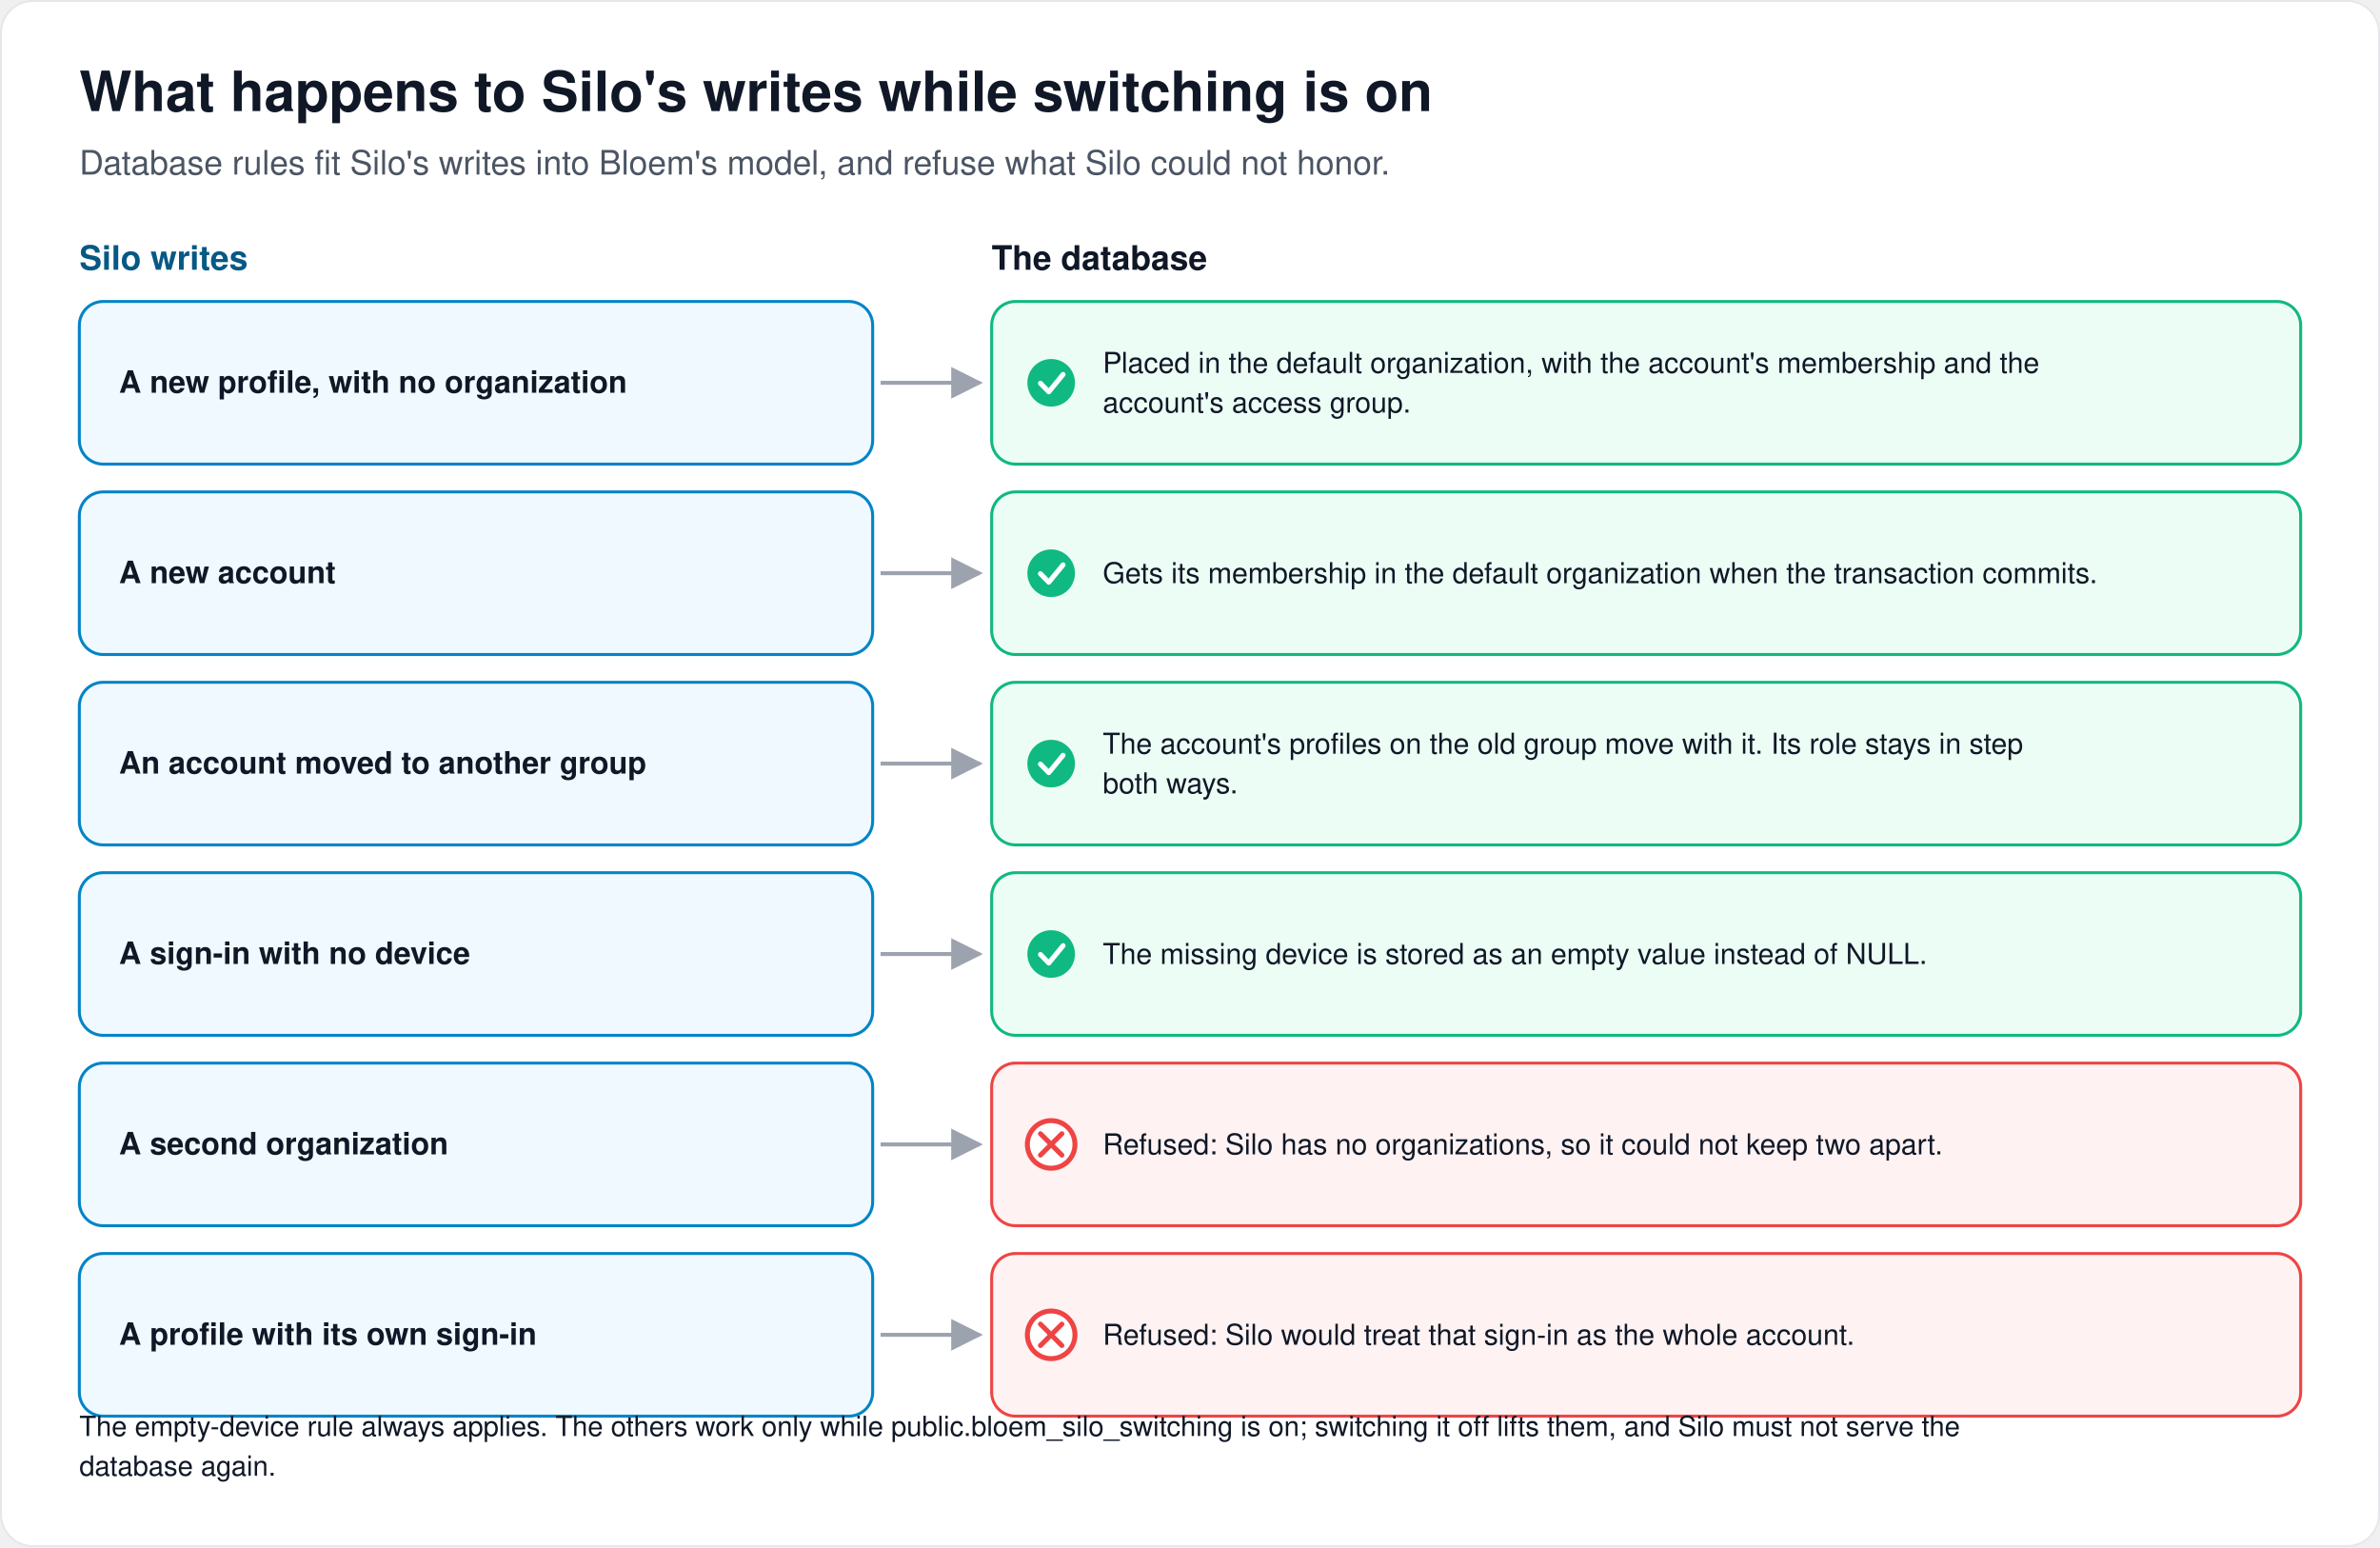
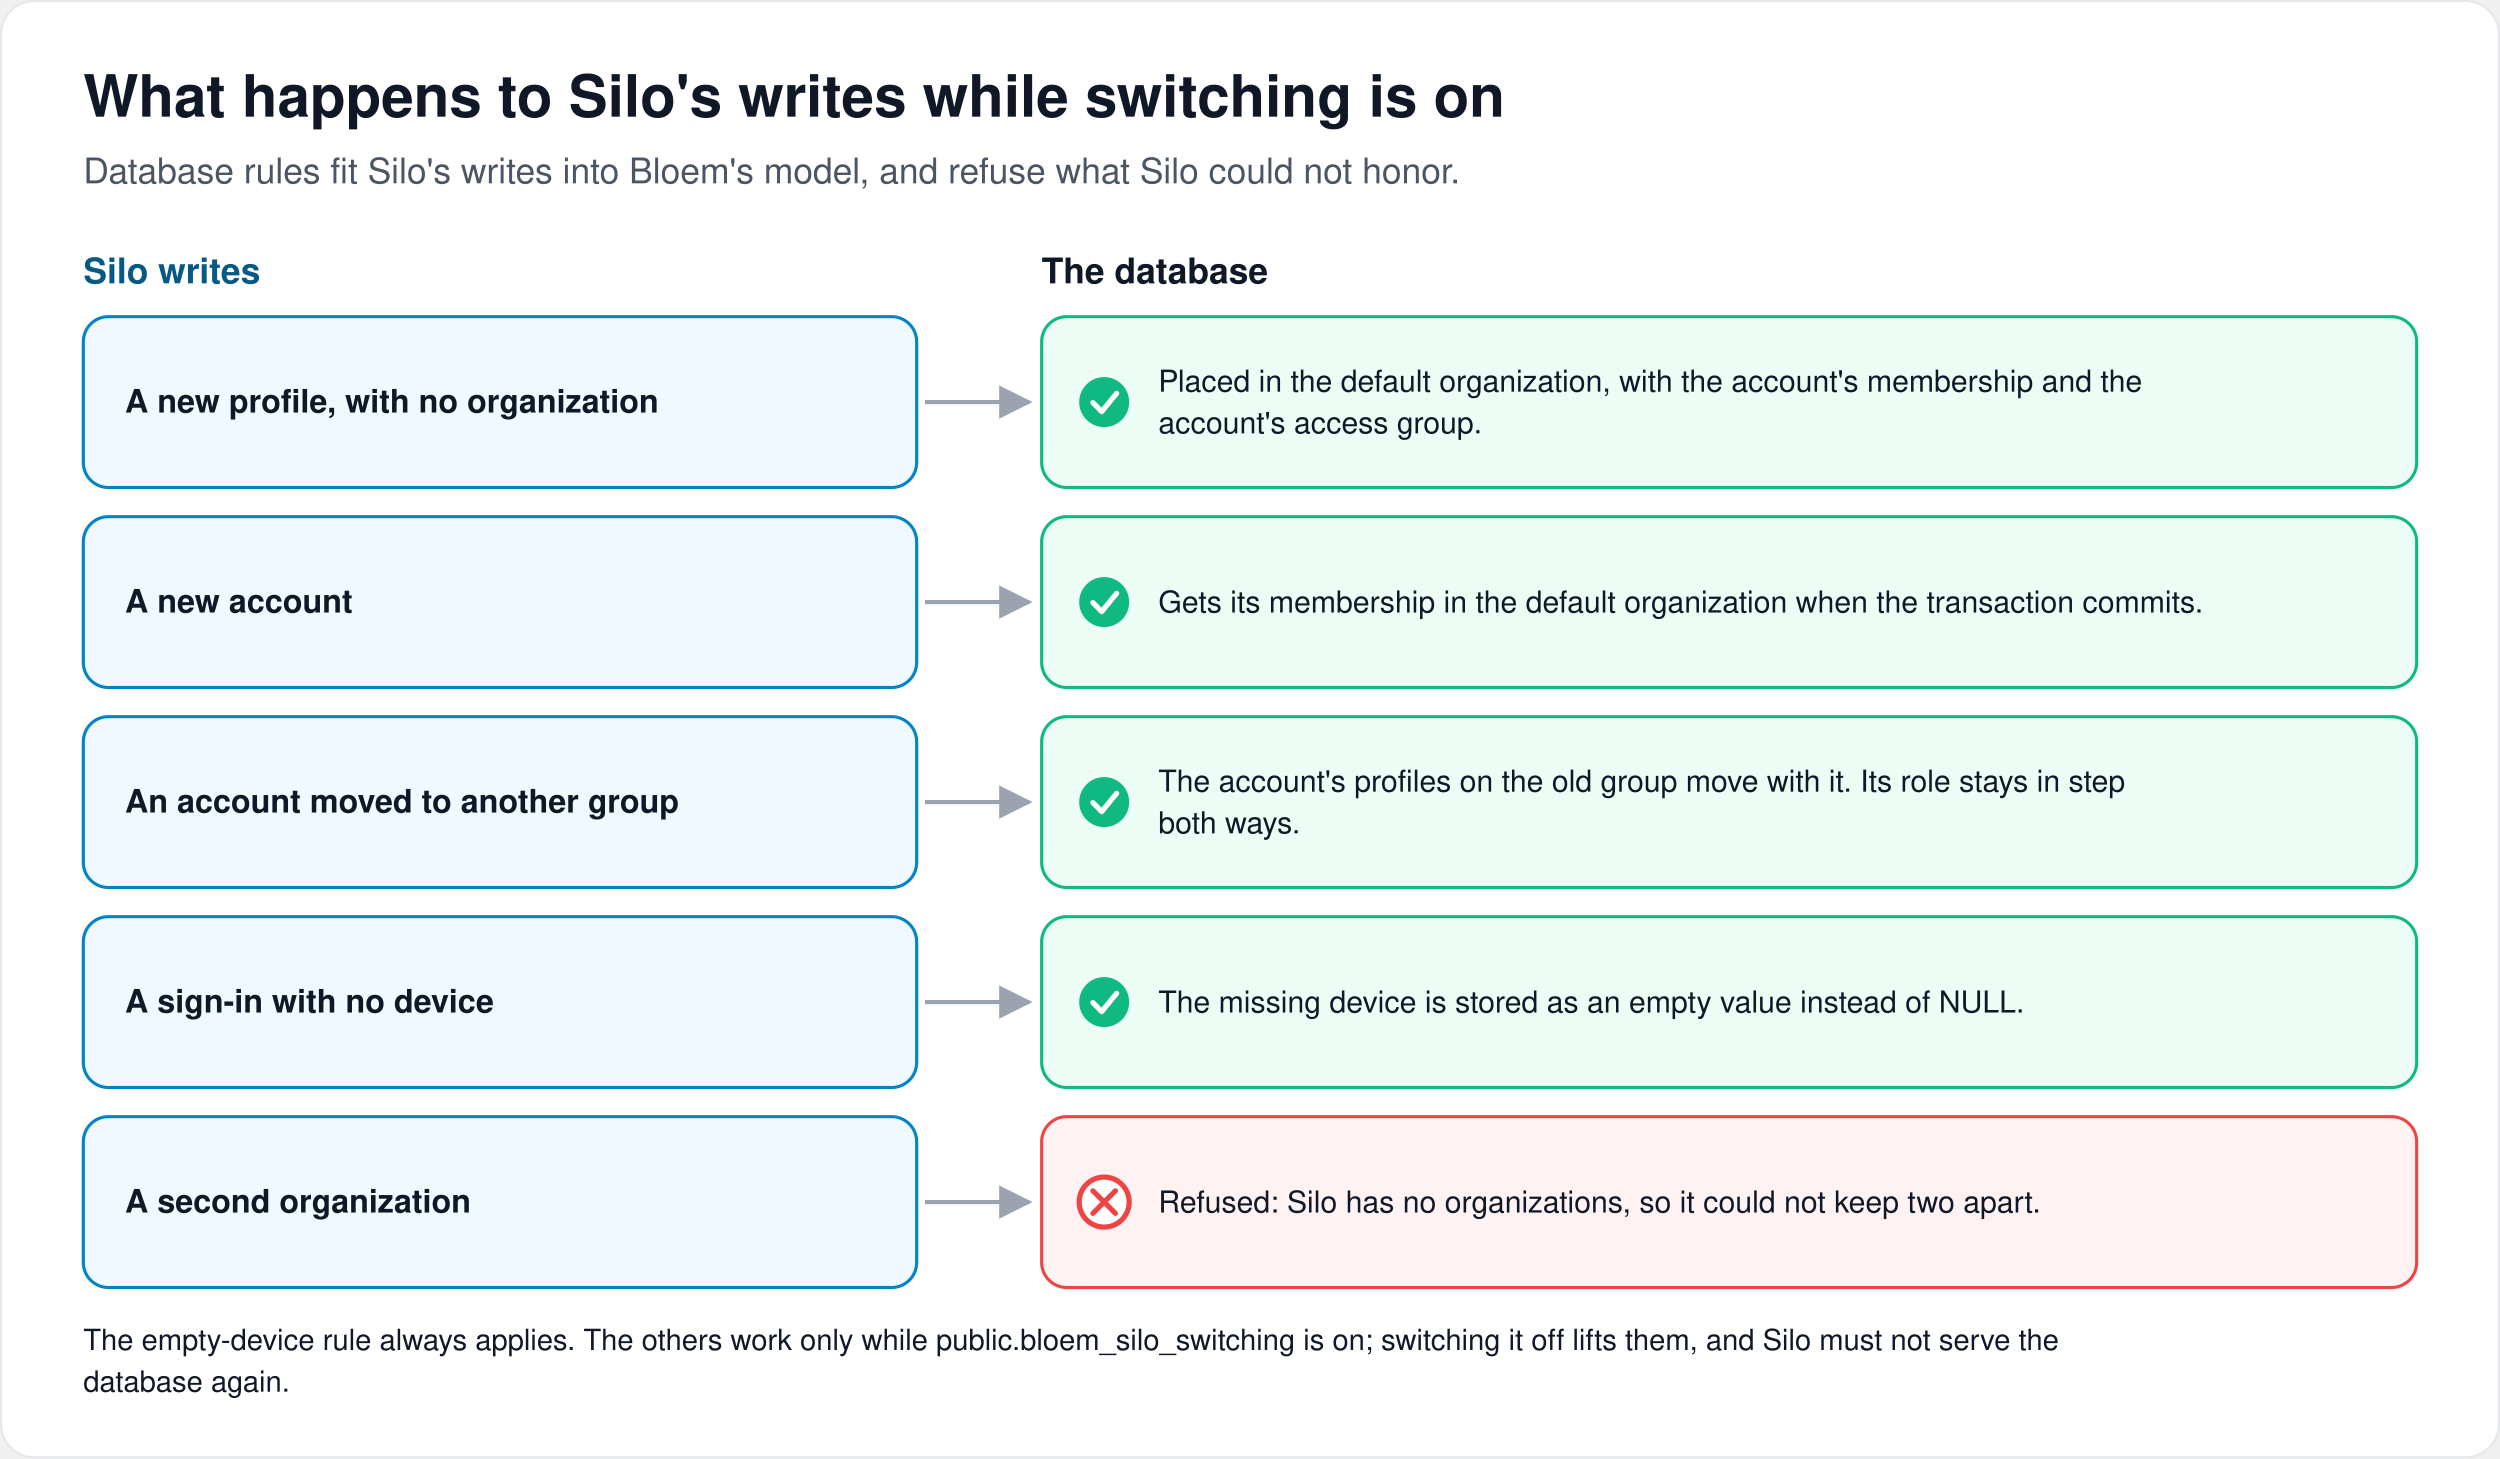
- <svg xmlns="http://www.w3.org/2000/svg" width="1200" height="780" viewBox="0 0 1200 780" role="img" aria-labelledby="t d" font-family="'Segoe UI', 'Helvetica Neue', Helvetica, Arial, sans-serif">
+ <svg xmlns="http://www.w3.org/2000/svg" width="1200" height="700" viewBox="0 0 1200 700" role="img" aria-labelledby="t d" font-family="'Segoe UI', 'Helvetica Neue', Helvetica, Arial, sans-serif">
  <defs>
    <marker id="arrow" viewBox="0 0 10 10" refX="9" refY="5" markerWidth="8" markerHeight="8" orient="auto-start-reverse">
      <path d="M0,0 L10,5 L0,10 z" fill="#9CA3AF" />
    </marker>
  </defs>
-   <rect x="0.5" y="0.5" width="1199" height="779" rx="16" fill="#FFFFFF" stroke="#E5E7EB" />
+   <rect x="0.5" y="0.5" width="1199" height="699" rx="16" fill="#FFFFFF" stroke="#E5E7EB" />
  <text x="40" y="56" font-size="28" font-weight="700" fill="#101827" text-anchor="start">What happens to Silo's writes while switching is on</text>
  <text x="40" y="88" font-size="17" font-weight="normal" fill="#4B5563" text-anchor="start">Database rules fit Silo's writes into Bloem's model, and refuse what Silo could not honor.</text>
  <text x="40" y="136" font-size="17" font-weight="700" fill="#075985" text-anchor="start">Silo writes</text>
  <text x="500" y="136" font-size="17" font-weight="700" fill="#101827" text-anchor="start">The database</text>
  <rect x="40" y="152" width="400" height="82" rx="12" fill="#F0F9FF" stroke="#0284C7" stroke-width="1.5" />
  <text x="60" y="198" font-size="15.5" font-weight="600" fill="#101827" text-anchor="start">A new profile, with no organization</text>
  <line x1="444" y1="193" x2="494" y2="193" stroke="#9CA3AF" stroke-width="2" marker-end="url(#arrow)" />
  <rect x="500" y="152" width="660" height="82" rx="12" fill="#ECFDF5" stroke="#10B981" stroke-width="1.5" />
  <circle cx="530" cy="193" r="12" fill="#10B981" />
  <path d="M524.6,193.24 L528.8,197.56 L536.0,188.8" fill="none" stroke="#FFFFFF" stroke-width="2.5" stroke-linecap="round" stroke-linejoin="round" />
  <text x="556" y="188" font-size="14.5" font-weight="normal" fill="#101827" text-anchor="start">Placed in the default organization, with the account's membership and the</text>
  <text x="556" y="208" font-size="14.5" font-weight="normal" fill="#101827" text-anchor="start">account's access group.</text>
  <rect x="40" y="248" width="400" height="82" rx="12" fill="#F0F9FF" stroke="#0284C7" stroke-width="1.5" />
  <text x="60" y="294" font-size="15.5" font-weight="600" fill="#101827" text-anchor="start">A new account</text>
  <line x1="444" y1="289" x2="494" y2="289" stroke="#9CA3AF" stroke-width="2" marker-end="url(#arrow)" />
  <rect x="500" y="248" width="660" height="82" rx="12" fill="#ECFDF5" stroke="#10B981" stroke-width="1.5" />
  <circle cx="530" cy="289" r="12" fill="#10B981" />
  <path d="M524.6,289.24 L528.8,293.56 L536.0,284.8" fill="none" stroke="#FFFFFF" stroke-width="2.5" stroke-linecap="round" stroke-linejoin="round" />
  <text x="556" y="294" font-size="14.5" font-weight="normal" fill="#101827" text-anchor="start">Gets its membership in the default organization when the transaction commits.</text>
  <rect x="40" y="344" width="400" height="82" rx="12" fill="#F0F9FF" stroke="#0284C7" stroke-width="1.5" />
  <text x="60" y="390" font-size="15.5" font-weight="600" fill="#101827" text-anchor="start">An account moved to another group</text>
  <line x1="444" y1="385" x2="494" y2="385" stroke="#9CA3AF" stroke-width="2" marker-end="url(#arrow)" />
  <rect x="500" y="344" width="660" height="82" rx="12" fill="#ECFDF5" stroke="#10B981" stroke-width="1.5" />
  <circle cx="530" cy="385" r="12" fill="#10B981" />
  <path d="M524.6,385.24 L528.8,389.56 L536.0,380.8" fill="none" stroke="#FFFFFF" stroke-width="2.5" stroke-linecap="round" stroke-linejoin="round" />
  <text x="556" y="380" font-size="14.5" font-weight="normal" fill="#101827" text-anchor="start">The account's profiles on the old group move with it. Its role stays in step</text>
  <text x="556" y="400" font-size="14.5" font-weight="normal" fill="#101827" text-anchor="start">both ways.</text>
  <rect x="40" y="440" width="400" height="82" rx="12" fill="#F0F9FF" stroke="#0284C7" stroke-width="1.5" />
  <text x="60" y="486" font-size="15.5" font-weight="600" fill="#101827" text-anchor="start">A sign-in with no device</text>
  <line x1="444" y1="481" x2="494" y2="481" stroke="#9CA3AF" stroke-width="2" marker-end="url(#arrow)" />
  <rect x="500" y="440" width="660" height="82" rx="12" fill="#ECFDF5" stroke="#10B981" stroke-width="1.5" />
  <circle cx="530" cy="481" r="12" fill="#10B981" />
  <path d="M524.6,481.24 L528.8,485.56 L536.0,476.8" fill="none" stroke="#FFFFFF" stroke-width="2.5" stroke-linecap="round" stroke-linejoin="round" />
  <text x="556" y="486" font-size="14.5" font-weight="normal" fill="#101827" text-anchor="start">The missing device is stored as an empty value instead of NULL.</text>
  <rect x="40" y="536" width="400" height="82" rx="12" fill="#F0F9FF" stroke="#0284C7" stroke-width="1.5" />
  <text x="60" y="582" font-size="15.5" font-weight="600" fill="#101827" text-anchor="start">A second organization</text>
  <line x1="444" y1="577" x2="494" y2="577" stroke="#9CA3AF" stroke-width="2" marker-end="url(#arrow)" />
  <rect x="500" y="536" width="660" height="82" rx="12" fill="#FEF2F2" stroke="#EF4444" stroke-width="1.5" />
  <circle cx="530" cy="577" r="12" fill="#FFFFFF" stroke="#EF4444" stroke-width="2.5" />
  <path d="M524.6,571.6 L535.4,582.4 M535.4,571.6 L524.6,582.4" stroke="#EF4444" stroke-width="2.5" stroke-linecap="round" />
  <text x="556" y="582" font-size="14.5" font-weight="normal" fill="#101827" text-anchor="start">Refused: Silo has no organizations, so it could not keep two apart.</text>
-   <rect x="40" y="632" width="400" height="82" rx="12" fill="#F0F9FF" stroke="#0284C7" stroke-width="1.5" />
-   <text x="60" y="678" font-size="15.5" font-weight="600" fill="#101827" text-anchor="start">A profile with its own sign-in</text>
-   <line x1="444" y1="673" x2="494" y2="673" stroke="#9CA3AF" stroke-width="2" marker-end="url(#arrow)" />
-   <rect x="500" y="632" width="660" height="82" rx="12" fill="#FEF2F2" stroke="#EF4444" stroke-width="1.5" />
-   <circle cx="530" cy="673" r="12" fill="#FFFFFF" stroke="#EF4444" stroke-width="2.5" />
-   <path d="M524.6,667.6 L535.4,678.4 M535.4,667.6 L524.6,678.4" stroke="#EF4444" stroke-width="2.5" stroke-linecap="round" />
-   <text x="556" y="678" font-size="14.5" font-weight="normal" fill="#101827" text-anchor="start">Refused: Silo would treat that sign-in as the whole account.</text>
-   <text x="40" y="724" font-size="14" font-weight="normal" fill="#101827" text-anchor="start">The empty-device rule always applies. The others work only while public.bloem_silo_switching is on; switching it off lifts them, and Silo must not serve the</text>
-   <text x="40" y="744" font-size="14" font-weight="normal" fill="#101827" text-anchor="start">database again.</text>
+   <text x="40" y="648" font-size="14" font-weight="normal" fill="#101827" text-anchor="start">The empty-device rule always applies. The others work only while public.bloem_silo_switching is on; switching it off lifts them, and Silo must not serve the</text>
+   <text x="40" y="668" font-size="14" font-weight="normal" fill="#101827" text-anchor="start">database again.</text>
</svg>
